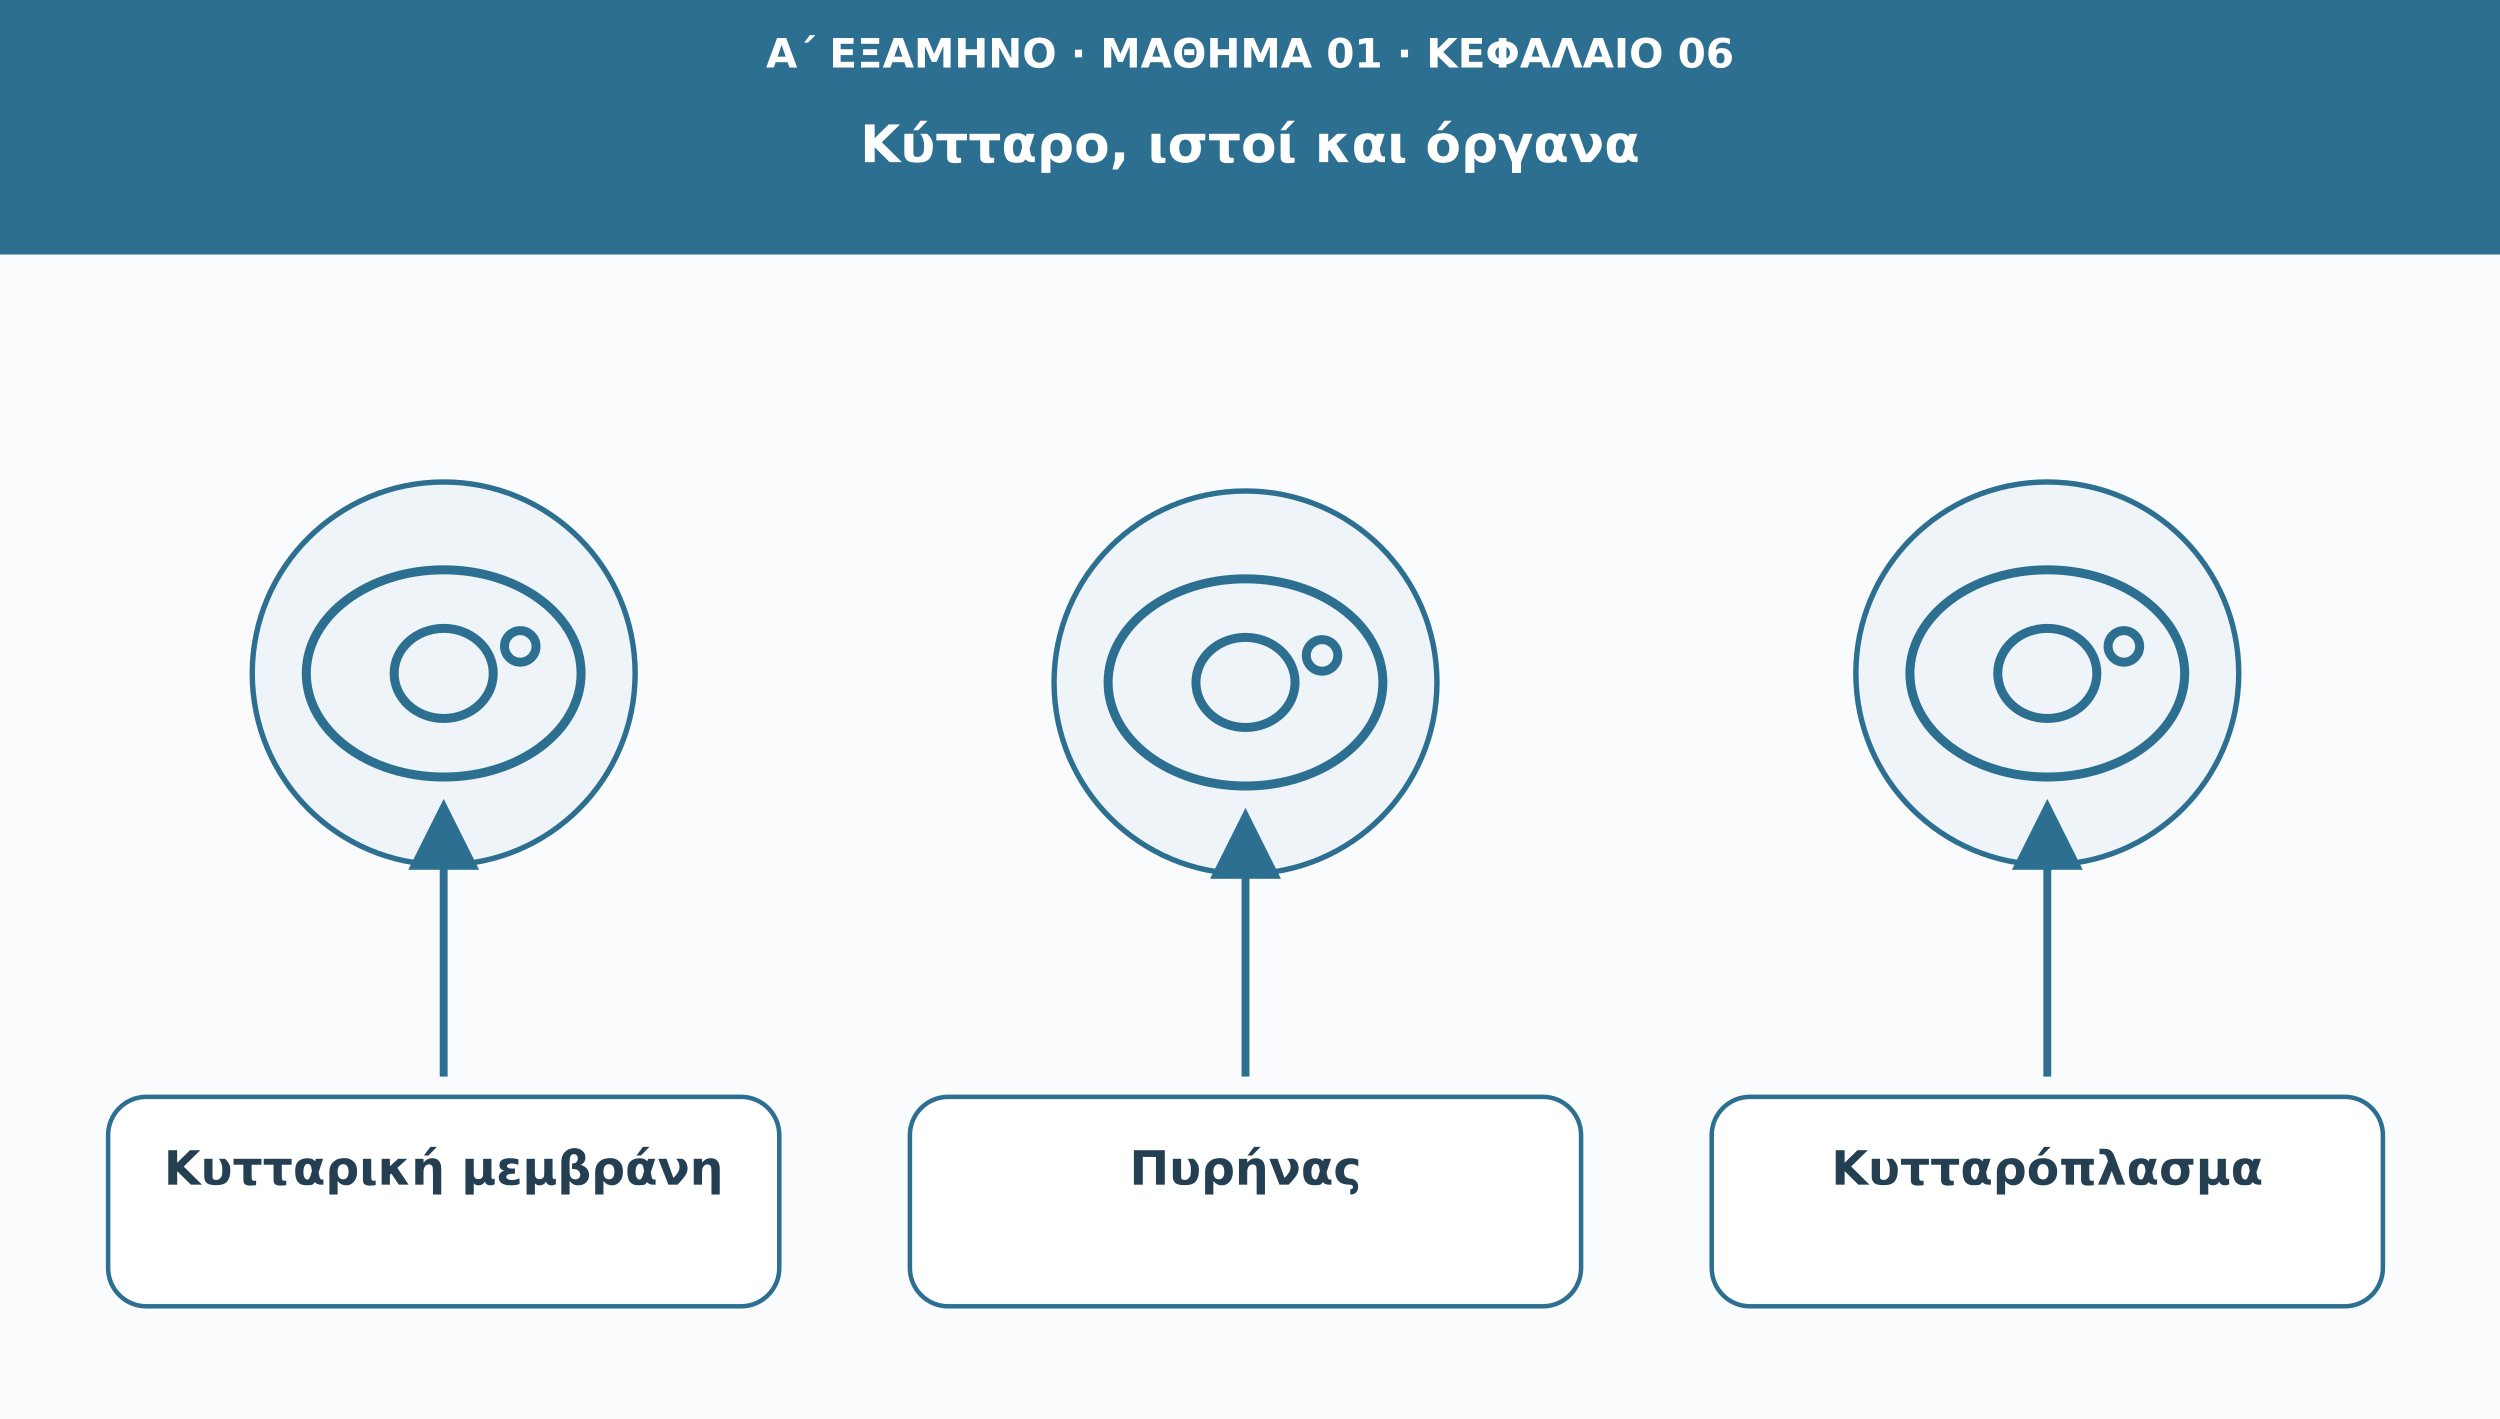
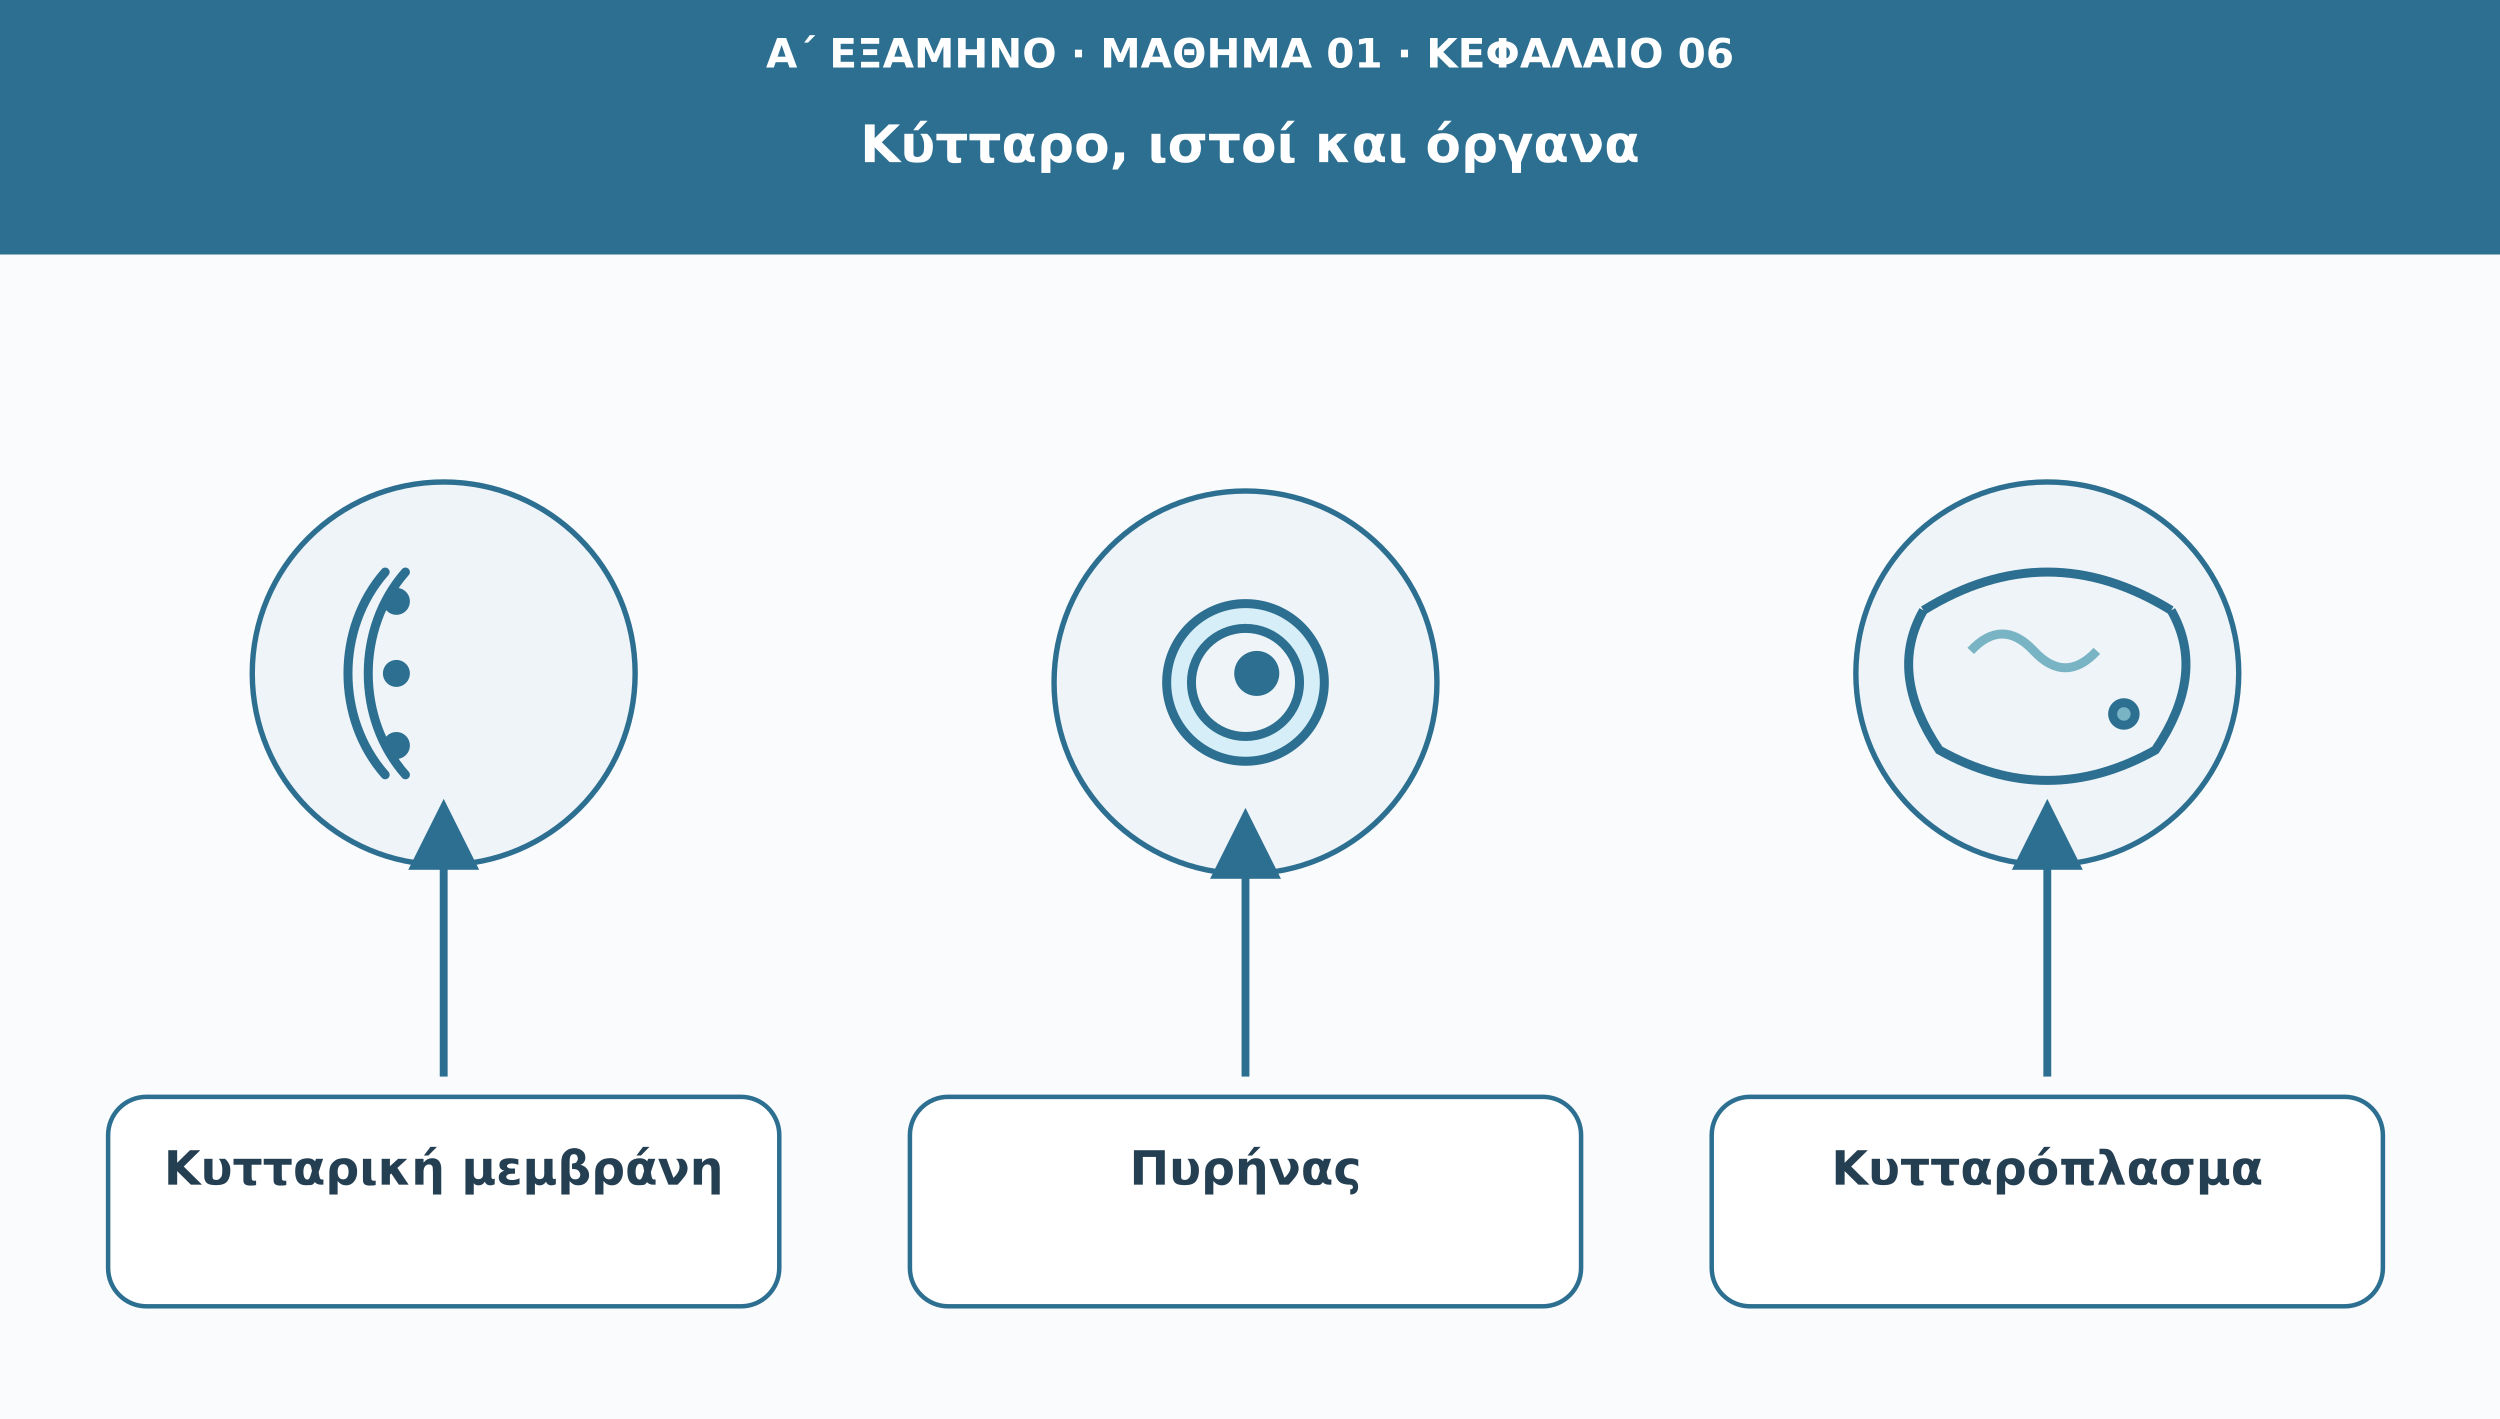
<svg xmlns="http://www.w3.org/2000/svg" viewBox="0 0 1110 630" role="img" aria-labelledby="t d">
  <defs>
    <marker id="arr" viewBox="0 0 10 10" markerWidth="9" markerHeight="9" refX="8" refY="5" orient="auto">
      <path d="M0 0L10 5L0 10Z" fill="#2d6f91" />
    </marker>
  </defs>
  <rect width="1110" height="630" fill="#f9fbfd" />
  <rect width="1110" height="113" fill="#2d6f91" />
  <text x="555" y="30" font-family="DejaVu Sans,Arial,sans-serif" font-size="18" fill="#ffffff" font-weight="690" text-anchor="middle">Α΄ ΕΞΑΜΗΝΟ · ΜΑΘΗΜΑ 01 · ΚΕΦΑΛΑΙΟ 06</text>
  <text x="555" y="72" font-family="DejaVu Sans,Arial,sans-serif" font-size="23" fill="#ffffff" font-weight="720" text-anchor="middle">Κύτταρο, ιστοί και όργανα</text>
  <circle cx="197" cy="299" r="85" fill="#eef4f8" stroke="#2d6f91" stroke-width="2.4" />
  <g transform="translate(197 299)" fill="none" stroke="#2d6f91" stroke-width="4" stroke-linecap="round" stroke-linejoin="round">
-     <ellipse rx="61" ry="46" />
-     <ellipse rx="22" ry="20" />
-     <circle cx="34" cy="-12" r="7" />
+     <path d="M-26-45C-48-20-48 20-26 45M-17-45C-39-20-39 20-17 45" />
+     <circle cx="-21" cy="-32" r="4" fill="#2d6f91" />
+     <circle cx="-21" cy="0" r="4" fill="#2d6f91" />
+     <circle cx="-21" cy="32" r="4" fill="#2d6f91" />
  </g>
  <path d="M197 478L197 361" stroke="#2d6f91" stroke-width="3.5" marker-end="url(#arr)" />
  <rect x="48" y="487" width="298" height="93" rx="17" fill="#ffffff" stroke="#2d6f91" stroke-width="2" />
  <text x="197" y="526" font-family="DejaVu Sans,Arial,sans-serif" font-size="21" fill="#253f52" font-weight="700" text-anchor="middle">Κυτταρική μεμβράνη</text>
  <circle cx="553" cy="303" r="85" fill="#eef4f8" stroke="#2d6f91" stroke-width="2.4" />
-   <g transform="translate(553 303)" fill="none" stroke="#2d6f91" stroke-width="4" stroke-linecap="round" stroke-linejoin="round">
-     <ellipse rx="61" ry="46" />
-     <ellipse rx="22" ry="20" />
-     <circle cx="34" cy="-12" r="7" />
+   <g transform="translate(553 303)" fill="#d5eef7" stroke="#2d6f91" stroke-width="4">
+     <circle r="35" />
+     <circle r="24" fill="#eef4f8" />
+     <circle cx="5" cy="-4" r="8" fill="#2d6f91" />
  </g>
  <path d="M553 478L553 365" stroke="#2d6f91" stroke-width="3.5" marker-end="url(#arr)" />
  <rect x="404" y="487" width="298" height="93" rx="17" fill="#ffffff" stroke="#2d6f91" stroke-width="2" />
  <text x="553" y="526" font-family="DejaVu Sans,Arial,sans-serif" font-size="21" fill="#253f52" font-weight="700" text-anchor="middle">Πυρήνας</text>
  <circle cx="909" cy="299" r="85" fill="#eef4f8" stroke="#2d6f91" stroke-width="2.4" />
-   <g transform="translate(909 299)" fill="none" stroke="#2d6f91" stroke-width="4" stroke-linecap="round" stroke-linejoin="round">
-     <ellipse rx="61" ry="46" />
-     <ellipse rx="22" ry="20" />
-     <circle cx="34" cy="-12" r="7" />
+   <g transform="translate(909 299)" fill="none" stroke="#2d6f91" stroke-width="4">
+     <path d="M-55-28Q0-62 55-28M-55-28Q-71 0-48 34Q0 61 48 34Q71 0 55-28" />
+     <path d="M-34-10q14-15 28 0t28 0" stroke="#79b4c5" />
+     <circle cx="34" cy="18" r="5" fill="#79b4c5" />
  </g>
  <path d="M909 478L909 361" stroke="#2d6f91" stroke-width="3.5" marker-end="url(#arr)" />
  <rect x="760" y="487" width="298" height="93" rx="17" fill="#ffffff" stroke="#2d6f91" stroke-width="2" />
  <text x="909" y="526" font-family="DejaVu Sans,Arial,sans-serif" font-size="21" fill="#253f52" font-weight="700" text-anchor="middle">Κυτταρόπλασμα</text>
</svg>
